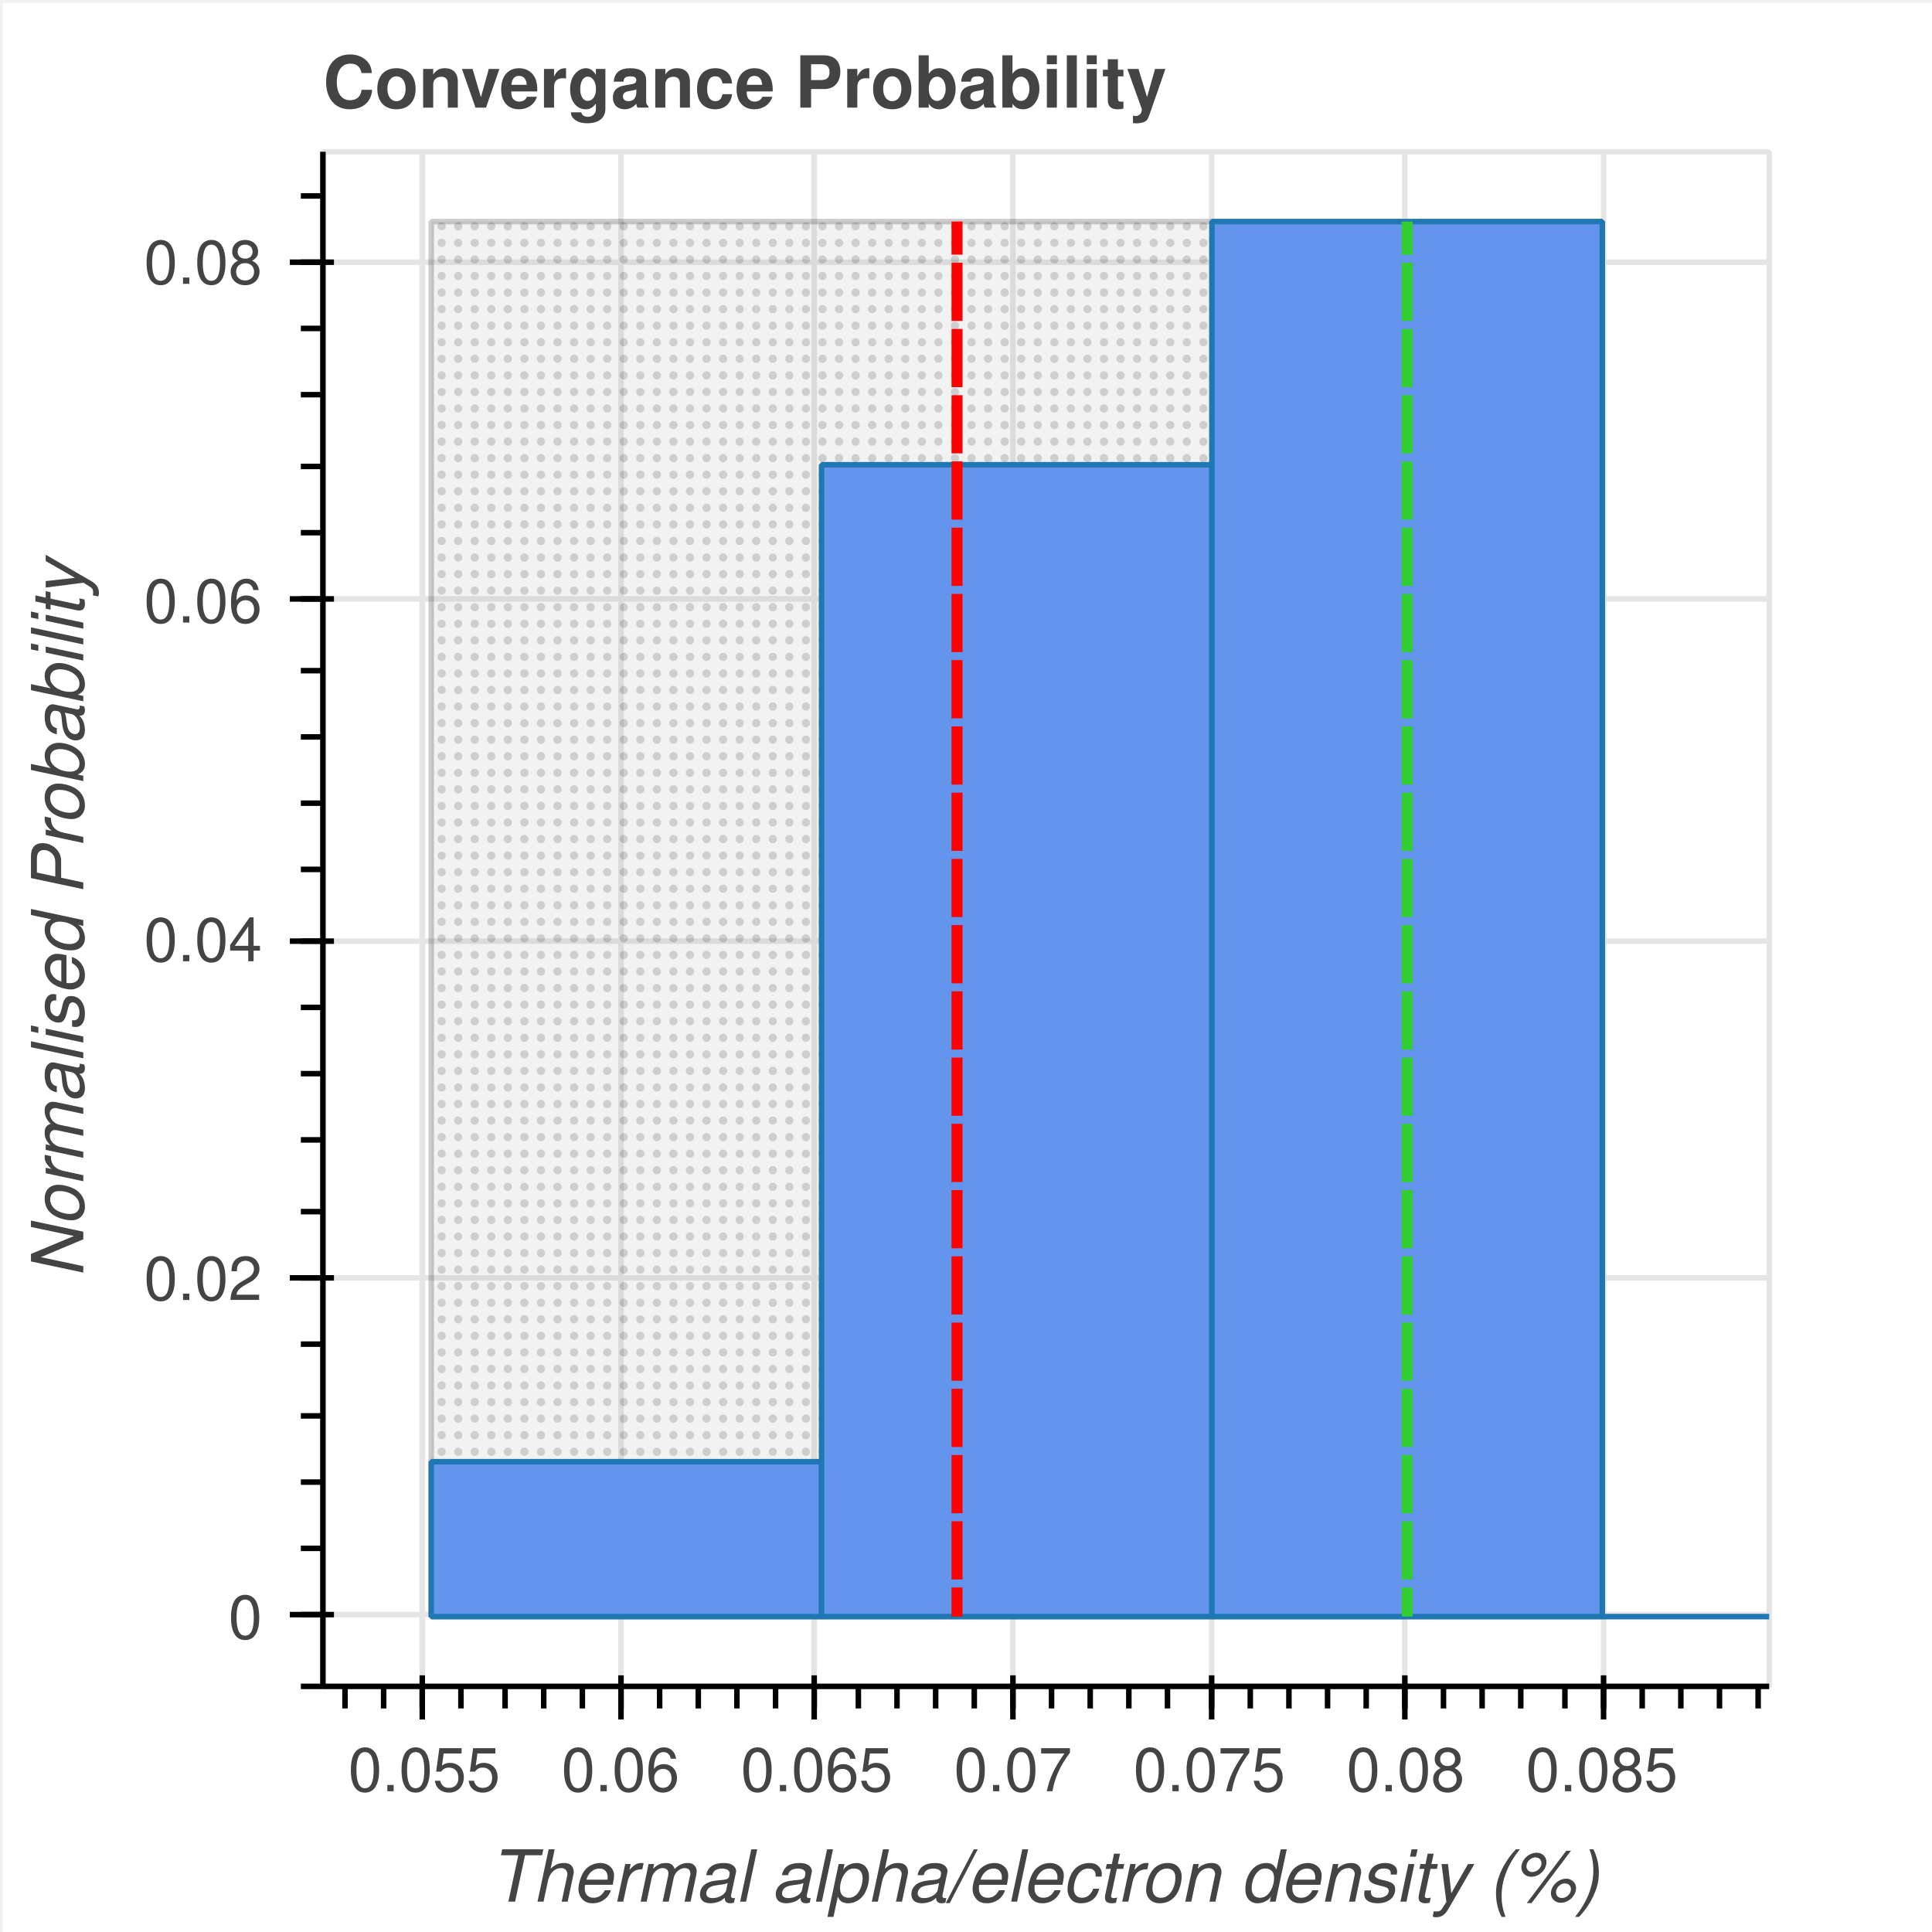
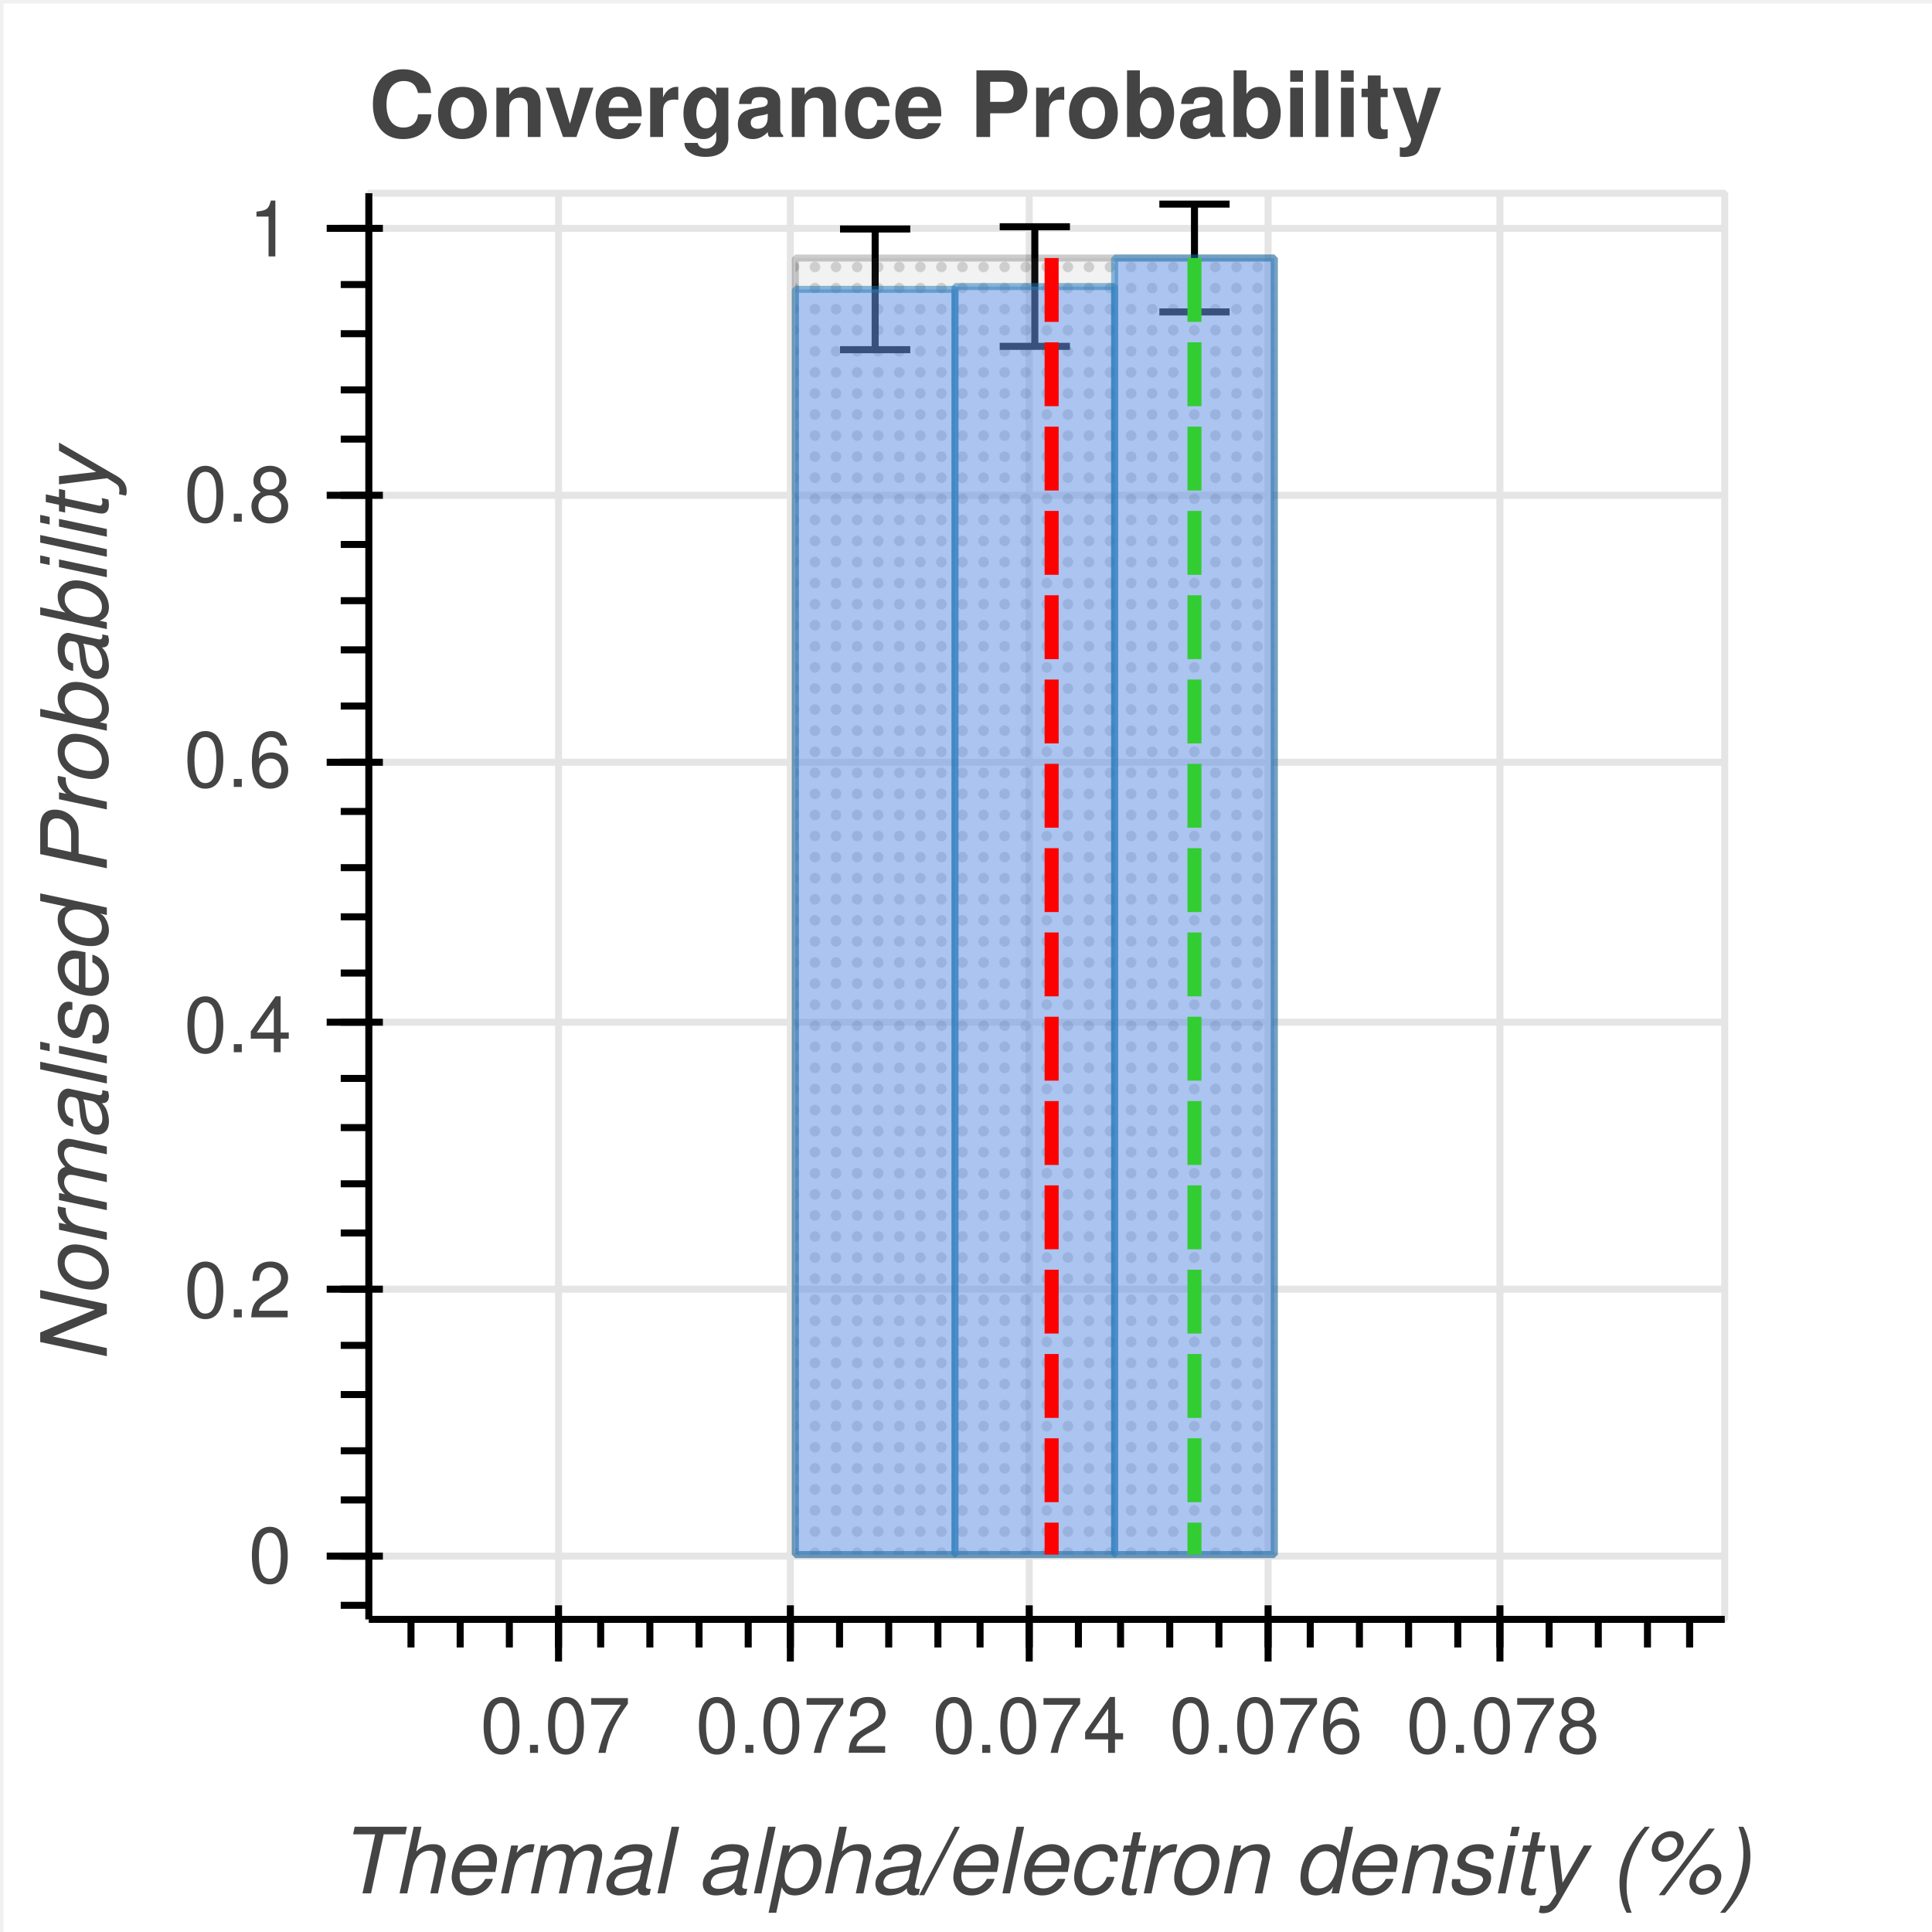
- <svg xmlns="http://www.w3.org/2000/svg" version="1.1" width="350" height="350">
+ <svg xmlns="http://www.w3.org/2000/svg" version="1.1" width="275" height="275">
  <defs>
-     <clipPath id="IpbiuVxvewTB">
-       <path fill="none" stroke="none" d="M 58.5 27.5 L 320.5 27.5 L 320.5 305.5 L 58.5 305.5 L 58.5 27.5 Z" />
+     <clipPath id="RHMsRqqVINVT">
+       <path fill="none" stroke="none" d="M 52.5 27.5 L 245.5 27.5 L 245.5 230.5 L 52.5 230.5 L 52.5 27.5 Z" />
    </clipPath>
-     <clipPath id="nGFiOTTkQCNv">
-       <path fill="none" stroke="none" d="M 58.5 27.5 L 320.5 27.5 L 320.5 305.5 L 58.5 305.5 L 58.5 27.5 Z" />
+     <clipPath id="TxrERkVsbVcS">
+       <path fill="none" stroke="none" d="M 52.5 27.5 L 245.5 27.5 L 245.5 230.5 L 52.5 230.5 L 52.5 27.5 Z" />
    </clipPath>
-     <clipPath id="mhhsNrFnpNAE">
-       <path fill="none" stroke="none" d="M 58.5 27.5 L 320.5 27.5 L 320.5 305.5 L 58.5 305.5 L 58.5 27.5 Z" />
+     <clipPath id="aaNsAMDiKdZi">
+       <path fill="none" stroke="none" d="M 52.5 27.5 L 245.5 27.5 L 245.5 230.5 L 52.5 230.5 L 52.5 27.5 Z" />
    </clipPath>
-     <pattern id="UqGOdyPptNIn" width="3" height="3" patternUnits="userSpaceOnUse">
+     <clipPath id="nBLUzUsBduGh">
+       <path fill="none" stroke="none" d="M 52.5 27.5 L 245.5 27.5 L 245.5 230.5 L 52.5 230.5 L 52.5 27.5 Z" />
+     </clipPath>
+     <pattern id="EFWWJCfbTziQ" width="3" height="3" patternUnits="userSpaceOnUse">
      <path fill="rgb(0,0,0)" stroke="none" paint-order="stroke" d="M 2.75 2 A 0.75 0.75 0 0 0 1.25 2 A 0.75 0.75 0 0 0 2.75 2" fill-opacity="0.149" />
    </pattern>
-     <clipPath id="rutEfxotInQC">
-       <path fill="none" stroke="none" d="M 58.5 27.5 L 320.5 27.5 L 320.5 305.5 L 58.5 305.5 L 58.5 27.5 Z" />
+     <clipPath id="EkJVUsDgnphT">
+       <path fill="none" stroke="none" d="M 52.5 27.5 L 245.5 27.5 L 245.5 230.5 L 52.5 230.5 L 52.5 27.5 Z" />
    </clipPath>
-     <clipPath id="yTLuvZfhLDRV">
-       <path fill="none" stroke="none" d="M 58.5 27.5 L 320.5 27.5 L 320.5 305.5 L 58.5 305.5 L 58.5 27.5 Z" />
+     <clipPath id="lFsetEBKwXlT">
+       <path fill="none" stroke="none" d="M 52.5 27.5 L 245.5 27.5 L 245.5 230.5 L 52.5 230.5 L 52.5 27.5 Z" />
    </clipPath>
-     <clipPath id="yMMfibNXTFNe">
-       <path fill="none" stroke="none" d="M 58.5 27.5 L 320.5 27.5 L 320.5 305.5 L 58.5 305.5 L 58.5 27.5 Z" />
+     <clipPath id="LcdOGIZavGIq">
+       <path fill="none" stroke="none" d="M 52.5 27.5 L 245.5 27.5 L 245.5 230.5 L 52.5 230.5 L 52.5 27.5 Z" />
    </clipPath>
-     <clipPath id="OqhgAUSMiCCQ">
-       <path fill="none" stroke="none" d="M 58.5 27.5 L 320.5 27.5 L 320.5 305.5 L 58.5 305.5 L 58.5 27.5 Z" />
+     <clipPath id="hvbZpEuxHkCT">
+       <path fill="none" stroke="none" d="M 52.5 27.5 L 245.5 27.5 L 245.5 230.5 L 52.5 230.5 L 52.5 27.5 Z" />
    </clipPath>
  </defs>
-   <path fill="rgb(255,255,255)" stroke="none" paint-order="stroke" d="M 0.5 0.5 L 350.5 0.5 L 350.5 350.5 L 0.5 350.5 L 0.5 0.5 Z" fill-opacity="1" />
-   <rect fill="#FFFFFF" stroke="none" x="58" y="27" width="262" height="278" transform="matrix(1, 0, 0, 1, 0.5, 0.5)" />
-   <path fill="rgb(255,255,255)" stroke="none" paint-order="stroke" d="M 58.5 27.5 L 320.5 27.5 L 320.5 305.5 L 58.5 305.5 L 58.5 27.5 Z" fill-opacity="1" />
-   <path fill="none" stroke="rgb(229,229,229)" paint-order="fill" d="M 58.5 27.5 L 320.5 27.5 L 320.5 305.5 L 58.5 305.5 L 58.5 27.5 Z" stroke-opacity="1" stroke-linejoin="bevel" stroke-miterlimit="10" />
-   <path fill="none" stroke="rgb(229,229,229)" paint-order="fill" d="M 76.5 305.5 L 76.5 27.5 M 112.5 305.5 L 112.5 27.5 M 147.5 305.5 L 147.5 27.5 M 183.5 305.5 L 183.5 27.5 M 219.5 305.5 L 219.5 27.5 M 254.5 305.5 L 254.5 27.5 M 290.5 305.5 L 290.5 27.5" stroke-opacity="1" stroke-linejoin="bevel" stroke-miterlimit="10" clip-path="url(#IpbiuVxvewTB)" />
-   <path fill="none" stroke="rgb(229,229,229)" paint-order="fill" d="M 58.5 292.5 L 320.5 292.5 M 58.5 231.5 L 320.5 231.5 M 58.5 170.5 L 320.5 170.5 M 58.5 108.5 L 320.5 108.5 M 58.5 47.5 L 320.5 47.5" stroke-opacity="1" stroke-linejoin="bevel" stroke-miterlimit="10" clip-path="url(#nGFiOTTkQCNv)" />
-   <path fill="rgb(128,128,128)" stroke="none" paint-order="stroke" d="M 78.119 40.136 L 290.273 40.136 L 290.273 292.864 L 78.119 292.864 L 78.119 40.136 Z" fill-opacity="0.102" clip-path="url(#mhhsNrFnpNAE)" />
-   <path fill="url(#UqGOdyPptNIn)" stroke="rgb(0,0,0)" paint-order="fill" d="M 78.119 40.136 L 290.273 40.136 L 290.273 292.864 L 78.119 292.864 L 78.119 40.136 Z" clip-path="url(#mhhsNrFnpNAE)" stroke-opacity="0.2" stroke-linejoin="bevel" stroke-miterlimit="10" />
-   <path fill="rgb(100,149,237)" stroke="rgb(31,119,180)" paint-order="fill" d="M 78.119 264.797 L 148.837 264.797 L 148.837 292.864 L 78.119 292.864 L 78.119 264.797 Z" fill-opacity="1" clip-path="url(#rutEfxotInQC)" stroke-opacity="1" stroke-linejoin="bevel" stroke-miterlimit="10" />
-   <path fill="rgb(100,149,237)" stroke="rgb(31,119,180)" paint-order="fill" d="M 148.837 84.191 L 219.555 84.191 L 219.555 292.864 L 148.837 292.864 L 148.837 84.191 Z" fill-opacity="1" clip-path="url(#rutEfxotInQC)" stroke-opacity="1" stroke-linejoin="bevel" stroke-miterlimit="10" />
-   <path fill="rgb(100,149,237)" stroke="rgb(31,119,180)" paint-order="fill" d="M 219.555 40.136 L 290.273 40.136 L 290.273 292.864 L 219.555 292.864 L 219.555 40.136 Z" fill-opacity="1" clip-path="url(#rutEfxotInQC)" stroke-opacity="1" stroke-linejoin="bevel" stroke-miterlimit="10" />
-   <path fill="rgb(100,149,237)" stroke="rgb(31,119,180)" paint-order="fill" d="M 290.273 292.864 L 320.5 292.864 L 320.5 292.864 L 290.273 292.864 L 290.273 292.864 Z" fill-opacity="1" clip-path="url(#rutEfxotInQC)" stroke-opacity="1" stroke-linejoin="bevel" stroke-miterlimit="10" />
-   <path fill="none" stroke="rgb(0,0,0)" paint-order="fill" d="M 58.5 305.5 L 320.5 305.5" stroke-opacity="1" stroke-linejoin="bevel" stroke-miterlimit="10" />
-   <path fill="none" stroke="rgb(0,0,0)" paint-order="fill" d="M 76.5 311.5 L 76.5 303.5 M 112.5 311.5 L 112.5 303.5 M 147.5 311.5 L 147.5 303.5 M 183.5 311.5 L 183.5 303.5 M 219.5 311.5 L 219.5 303.5 M 254.5 311.5 L 254.5 303.5 M 290.5 311.5 L 290.5 303.5" stroke-opacity="1" stroke-linejoin="bevel" stroke-miterlimit="10" />
-   <path fill="none" stroke="rgb(0,0,0)" paint-order="fill" d="M 69.5 309.5 L 69.5 305.5 M 62.5 309.5 L 62.5 305.5 M 76.5 309.5 L 76.5 305.5 M 83.5 309.5 L 83.5 305.5 M 91.5 309.5 L 91.5 305.5 M 98.5 309.5 L 98.5 305.5 M 105.5 309.5 L 105.5 305.5 M 112.5 309.5 L 112.5 305.5 M 119.5 309.5 L 119.5 305.5 M 126.5 309.5 L 126.5 305.5 M 133.5 309.5 L 133.5 305.5 M 140.5 309.5 L 140.5 305.5 M 147.5 309.5 L 147.5 305.5 M 155.5 309.5 L 155.5 305.5 M 162.5 309.5 L 162.5 305.5 M 169.5 309.5 L 169.5 305.5 M 176.5 309.5 L 176.5 305.5 M 183.5 309.5 L 183.5 305.5 M 190.5 309.5 L 190.5 305.5 M 197.5 309.5 L 197.5 305.5 M 204.5 309.5 L 204.5 305.5 M 211.5 309.5 L 211.5 305.5 M 219.5 309.5 L 219.5 305.5 M 226.5 309.5 L 226.5 305.5 M 233.5 309.5 L 233.5 305.5 M 240.5 309.5 L 240.5 305.5 M 247.5 309.5 L 247.5 305.5 M 254.5 309.5 L 254.5 305.5 M 261.5 309.5 L 261.5 305.5 M 268.5 309.5 L 268.5 305.5 M 275.5 309.5 L 275.5 305.5 M 283.5 309.5 L 283.5 305.5 M 290.5 309.5 L 290.5 305.5 M 297.5 309.5 L 297.5 305.5 M 304.5 309.5 L 304.5 305.5 M 311.5 309.5 L 311.5 305.5 M 318.5 309.5 L 318.5 305.5" stroke-opacity="1" stroke-linejoin="bevel" stroke-miterlimit="10" />
-   <text fill="rgb(68,68,68)" stroke="none" font-family="helvetica" font-size="11px" font-style="normal" font-weight="normal" text-decoration="normal" x="62.597" y="324" text-anchor="start" dominant-baseline="alphabetic" transform="matrix(1, 0, 0, 1, 0.5, 0.5)" fill-opacity="1">0.055</text>
-   <text fill="none" stroke="rgb(0,0,0)" font-family="helvetica" font-size="11px" font-style="normal" font-weight="normal" text-decoration="normal" x="62.597" y="324" text-anchor="start" dominant-baseline="alphabetic" transform="matrix(1, 0, 0, 1, 0.5, 0.5)" stroke-opacity="0" stroke-linejoin="bevel" stroke-miterlimit="10">0.055</text>
-   <text fill="rgb(68,68,68)" stroke="none" font-family="helvetica" font-size="11px" font-style="normal" font-weight="normal" text-decoration="normal" x="101.212" y="324" text-anchor="start" dominant-baseline="alphabetic" transform="matrix(1, 0, 0, 1, 0.5, 0.5)" fill-opacity="1">0.06</text>
-   <text fill="none" stroke="rgb(0,0,0)" font-family="helvetica" font-size="11px" font-style="normal" font-weight="normal" text-decoration="normal" x="101.212" y="324" text-anchor="start" dominant-baseline="alphabetic" transform="matrix(1, 0, 0, 1, 0.5, 0.5)" stroke-opacity="0" stroke-linejoin="bevel" stroke-miterlimit="10">0.06</text>
-   <text fill="rgb(68,68,68)" stroke="none" font-family="helvetica" font-size="11px" font-style="normal" font-weight="normal" text-decoration="normal" x="133.709" y="324" text-anchor="start" dominant-baseline="alphabetic" transform="matrix(1, 0, 0, 1, 0.5, 0.5)" fill-opacity="1">0.065</text>
-   <text fill="none" stroke="rgb(0,0,0)" font-family="helvetica" font-size="11px" font-style="normal" font-weight="normal" text-decoration="normal" x="133.709" y="324" text-anchor="start" dominant-baseline="alphabetic" transform="matrix(1, 0, 0, 1, 0.5, 0.5)" stroke-opacity="0" stroke-linejoin="bevel" stroke-miterlimit="10">0.065</text>
-   <text fill="rgb(68,68,68)" stroke="none" font-family="helvetica" font-size="11px" font-style="normal" font-weight="normal" text-decoration="normal" x="172.324" y="324" text-anchor="start" dominant-baseline="alphabetic" transform="matrix(1, 0, 0, 1, 0.5, 0.5)" fill-opacity="1">0.07</text>
-   <text fill="none" stroke="rgb(0,0,0)" font-family="helvetica" font-size="11px" font-style="normal" font-weight="normal" text-decoration="normal" x="172.324" y="324" text-anchor="start" dominant-baseline="alphabetic" transform="matrix(1, 0, 0, 1, 0.5, 0.5)" stroke-opacity="0" stroke-linejoin="bevel" stroke-miterlimit="10">0.07</text>
-   <text fill="rgb(68,68,68)" stroke="none" font-family="helvetica" font-size="11px" font-style="normal" font-weight="normal" text-decoration="normal" x="204.822" y="324" text-anchor="start" dominant-baseline="alphabetic" transform="matrix(1, 0, 0, 1, 0.5, 0.5)" fill-opacity="1">0.075</text>
-   <text fill="none" stroke="rgb(0,0,0)" font-family="helvetica" font-size="11px" font-style="normal" font-weight="normal" text-decoration="normal" x="204.822" y="324" text-anchor="start" dominant-baseline="alphabetic" transform="matrix(1, 0, 0, 1, 0.5, 0.5)" stroke-opacity="0" stroke-linejoin="bevel" stroke-miterlimit="10">0.075</text>
-   <text fill="rgb(68,68,68)" stroke="none" font-family="helvetica" font-size="11px" font-style="normal" font-weight="normal" text-decoration="normal" x="243.437" y="324" text-anchor="start" dominant-baseline="alphabetic" transform="matrix(1, 0, 0, 1, 0.5, 0.5)" fill-opacity="1">0.08</text>
-   <text fill="none" stroke="rgb(0,0,0)" font-family="helvetica" font-size="11px" font-style="normal" font-weight="normal" text-decoration="normal" x="243.437" y="324" text-anchor="start" dominant-baseline="alphabetic" transform="matrix(1, 0, 0, 1, 0.5, 0.5)" stroke-opacity="0" stroke-linejoin="bevel" stroke-miterlimit="10">0.08</text>
-   <text fill="rgb(68,68,68)" stroke="none" font-family="helvetica" font-size="11px" font-style="normal" font-weight="normal" text-decoration="normal" x="275.934" y="324" text-anchor="start" dominant-baseline="alphabetic" transform="matrix(1, 0, 0, 1, 0.5, 0.5)" fill-opacity="1">0.085</text>
-   <text fill="none" stroke="rgb(0,0,0)" font-family="helvetica" font-size="11px" font-style="normal" font-weight="normal" text-decoration="normal" x="275.934" y="324" text-anchor="start" dominant-baseline="alphabetic" transform="matrix(1, 0, 0, 1, 0.5, 0.5)" stroke-opacity="0" stroke-linejoin="bevel" stroke-miterlimit="10">0.085</text>
-   <text fill="rgb(68,68,68)" stroke="none" font-family="helvetica" font-size="13px" font-style="italic" font-weight="normal" text-decoration="normal" x="88.206" y="344" text-anchor="start" dominant-baseline="alphabetic" transform="matrix(1, 0, 0, 1, 0.5, 0.5)" fill-opacity="1">Thermal alpha/electron density (%)</text>
-   <text fill="none" stroke="rgb(0,0,0)" font-family="helvetica" font-size="13px" font-style="italic" font-weight="normal" text-decoration="normal" x="88.206" y="344" text-anchor="start" dominant-baseline="alphabetic" transform="matrix(1, 0, 0, 1, 0.5, 0.5)" stroke-opacity="0" stroke-linejoin="bevel" stroke-miterlimit="10">Thermal alpha/electron density (%)</text>
-   <path fill="none" stroke="rgb(0,0,0)" paint-order="fill" d="M 58.5 305.5 L 58.5 27.5" stroke-opacity="1" stroke-linejoin="bevel" stroke-miterlimit="10" />
-   <path fill="none" stroke="rgb(0,0,0)" paint-order="fill" d="M 52.5 292.5 L 60.5 292.5 M 52.5 231.5 L 60.5 231.5 M 52.5 170.5 L 60.5 170.5 M 52.5 108.5 L 60.5 108.5 M 52.5 47.5 L 60.5 47.5" stroke-opacity="1" stroke-linejoin="bevel" stroke-miterlimit="10" />
-   <path fill="none" stroke="rgb(0,0,0)" paint-order="fill" d="M 54.5 305.5 L 58.5 305.5 M 54.5 292.5 L 58.5 292.5 M 54.5 280.5 L 58.5 280.5 M 54.5 268.5 L 58.5 268.5 M 54.5 256.5 L 58.5 256.5 M 54.5 243.5 L 58.5 243.5 M 54.5 231.5 L 58.5 231.5 M 54.5 219.5 L 58.5 219.5 M 54.5 206.5 L 58.5 206.5 M 54.5 194.5 L 58.5 194.5 M 54.5 182.5 L 58.5 182.5 M 54.5 170.5 L 58.5 170.5 M 54.5 157.5 L 58.5 157.5 M 54.5 145.5 L 58.5 145.5 M 54.5 133.5 L 58.5 133.5 M 54.5 121.5 L 58.5 121.5 M 54.5 108.5 L 58.5 108.5 M 54.5 96.5 L 58.5 96.5 M 54.5 84.5 L 58.5 84.5 M 54.5 71.5 L 58.5 71.5 M 54.5 59.5 L 58.5 59.5 M 54.5 47.5 L 58.5 47.5 M 54.5 35.5 L 58.5 35.5" stroke-opacity="1" stroke-linejoin="bevel" stroke-miterlimit="10" />
-   <text fill="rgb(68,68,68)" stroke="none" font-family="helvetica" font-size="11px" font-style="normal" font-weight="normal" text-decoration="normal" x="40.882" y="296.364" text-anchor="start" dominant-baseline="alphabetic" transform="matrix(1, 0, 0, 1, 0.5, 0.5)" fill-opacity="1">0</text>
-   <text fill="none" stroke="rgb(0,0,0)" font-family="helvetica" font-size="11px" font-style="normal" font-weight="normal" text-decoration="normal" x="40.882" y="296.364" text-anchor="start" dominant-baseline="alphabetic" transform="matrix(1, 0, 0, 1, 0.5, 0.5)" stroke-opacity="0" stroke-linejoin="bevel" stroke-miterlimit="10">0</text>
-   <text fill="rgb(68,68,68)" stroke="none" font-family="helvetica" font-size="11px" font-style="normal" font-weight="normal" text-decoration="normal" x="25.591" y="235.002" text-anchor="start" dominant-baseline="alphabetic" transform="matrix(1, 0, 0, 1, 0.5, 0.5)" fill-opacity="1">0.02</text>
-   <text fill="none" stroke="rgb(0,0,0)" font-family="helvetica" font-size="11px" font-style="normal" font-weight="normal" text-decoration="normal" x="25.591" y="235.002" text-anchor="start" dominant-baseline="alphabetic" transform="matrix(1, 0, 0, 1, 0.5, 0.5)" stroke-opacity="0" stroke-linejoin="bevel" stroke-miterlimit="10">0.02</text>
-   <text fill="rgb(68,68,68)" stroke="none" font-family="helvetica" font-size="11px" font-style="normal" font-weight="normal" text-decoration="normal" x="25.591" y="173.641" text-anchor="start" dominant-baseline="alphabetic" transform="matrix(1, 0, 0, 1, 0.5, 0.5)" fill-opacity="1">0.04</text>
-   <text fill="none" stroke="rgb(0,0,0)" font-family="helvetica" font-size="11px" font-style="normal" font-weight="normal" text-decoration="normal" x="25.591" y="173.641" text-anchor="start" dominant-baseline="alphabetic" transform="matrix(1, 0, 0, 1, 0.5, 0.5)" stroke-opacity="0" stroke-linejoin="bevel" stroke-miterlimit="10">0.04</text>
-   <text fill="rgb(68,68,68)" stroke="none" font-family="helvetica" font-size="11px" font-style="normal" font-weight="normal" text-decoration="normal" x="25.591" y="112.279" text-anchor="start" dominant-baseline="alphabetic" transform="matrix(1, 0, 0, 1, 0.5, 0.5)" fill-opacity="1">0.06</text>
-   <text fill="none" stroke="rgb(0,0,0)" font-family="helvetica" font-size="11px" font-style="normal" font-weight="normal" text-decoration="normal" x="25.591" y="112.279" text-anchor="start" dominant-baseline="alphabetic" transform="matrix(1, 0, 0, 1, 0.5, 0.5)" stroke-opacity="0" stroke-linejoin="bevel" stroke-miterlimit="10">0.06</text>
-   <text fill="rgb(68,68,68)" stroke="none" font-family="helvetica" font-size="11px" font-style="normal" font-weight="normal" text-decoration="normal" x="25.591" y="50.917" text-anchor="start" dominant-baseline="alphabetic" transform="matrix(1, 0, 0, 1, 0.5, 0.5)" fill-opacity="1">0.08</text>
-   <text fill="none" stroke="rgb(0,0,0)" font-family="helvetica" font-size="11px" font-style="normal" font-weight="normal" text-decoration="normal" x="25.591" y="50.917" text-anchor="start" dominant-baseline="alphabetic" transform="matrix(1, 0, 0, 1, 0.5, 0.5)" stroke-opacity="0" stroke-linejoin="bevel" stroke-miterlimit="10">0.08</text>
-   <text fill="rgb(68,68,68)" stroke="none" font-family="helvetica" font-size="13px" font-style="italic" font-weight="normal" text-decoration="normal" x="-47.435" y="163" text-anchor="start" dominant-baseline="alphabetic" transform="matrix(6.123233995736766e-17, -1, 1, 6.123233995736766e-17, -147.9092, 184.0908)" fill-opacity="1">Normalised Probability</text>
-   <text fill="none" stroke="rgb(0,0,0)" font-family="helvetica" font-size="13px" font-style="italic" font-weight="normal" text-decoration="normal" x="-47.435" y="163" text-anchor="start" dominant-baseline="alphabetic" transform="matrix(6.123233995736766e-17, -1, 1, 6.123233995736766e-17, -147.9092, 184.0908)" stroke-opacity="0" stroke-linejoin="bevel" stroke-miterlimit="10">Normalised Probability</text>
-   <path fill="rgb(255,249,186)" stroke="rgb(255,0,0)" paint-order="fill" d="M 173.376 40.136 L 173.376 40.136 L 173.376 292.864 L 173.376 292.864 L 173.376 40.136 Z" fill-opacity="0.4" clip-path="url(#yTLuvZfhLDRV)" stroke-opacity="1" stroke-linejoin="bevel" stroke-miterlimit="10" stroke-width="2" stroke-dasharray="6" />
-   <path fill="rgb(255,249,186)" stroke="rgb(50,205,50)" paint-order="fill" d="M 254.914 40.136 L 254.914 40.136 L 254.914 292.864 L 254.914 292.864 L 254.914 40.136 Z" fill-opacity="0.4" clip-path="url(#yMMfibNXTFNe)" stroke-opacity="1" stroke-linejoin="bevel" stroke-miterlimit="10" stroke-width="2" stroke-dasharray="6" />
-   <text fill="rgb(68,68,68)" stroke="none" font-family="helvetica" font-size="13px" font-style="normal" font-weight="bold" text-decoration="normal" x="58" y="19" text-anchor="start" dominant-baseline="alphabetic" transform="matrix(1, 0, 0, 1, 0.5, 0.5)" fill-opacity="1">Convergance Probability</text>
-   <text fill="none" stroke="rgb(0,0,0)" font-family="helvetica" font-size="13px" font-style="normal" font-weight="bold" text-decoration="normal" x="58" y="19" text-anchor="start" dominant-baseline="alphabetic" transform="matrix(1, 0, 0, 1, 0.5, 0.5)" stroke-opacity="0" stroke-miterlimit="10" stroke-dasharray="">Convergance Probability</text>
+   <path fill="rgb(255,255,255)" stroke="none" paint-order="stroke" d="M 0.5 0.5 L 275.5 0.5 L 275.5 275.5 L 0.5 275.5 L 0.5 0.5 Z" fill-opacity="1" />
+   <rect fill="#FFFFFF" stroke="none" x="52" y="27" width="193" height="203" transform="matrix(1, 0, 0, 1, 0.5, 0.5)" />
+   <path fill="rgb(255,255,255)" stroke="none" paint-order="stroke" d="M 52.5 27.5 L 245.5 27.5 L 245.5 230.5 L 52.5 230.5 L 52.5 27.5 Z" fill-opacity="1" />
+   <path fill="none" stroke="rgb(229,229,229)" paint-order="fill" d="M 52.5 27.5 L 245.5 27.5 L 245.5 230.5 L 52.5 230.5 L 52.5 27.5 Z" stroke-opacity="1" stroke-linejoin="bevel" stroke-miterlimit="10" />
+   <path fill="none" stroke="rgb(229,229,229)" paint-order="fill" d="M 79.5 230.5 L 79.5 27.5 M 112.5 230.5 L 112.5 27.5 M 146.5 230.5 L 146.5 27.5 M 180.5 230.5 L 180.5 27.5 M 213.5 230.5 L 213.5 27.5" stroke-opacity="1" stroke-linejoin="bevel" stroke-miterlimit="10" clip-path="url(#RHMsRqqVINVT)" />
+   <path fill="none" stroke="rgb(229,229,229)" paint-order="fill" d="M 52.5 221.5 L 245.5 221.5 M 52.5 183.5 L 245.5 183.5 M 52.5 145.5 L 245.5 145.5 M 52.5 108.5 L 245.5 108.5 M 52.5 70.5 L 245.5 70.5 M 52.5 32.5 L 245.5 32.5" stroke-opacity="1" stroke-linejoin="bevel" stroke-miterlimit="10" clip-path="url(#TxrERkVsbVcS)" />
+   <path fill="none" stroke="rgb(0,0,0)" paint-order="fill" d="M 124.57 32.592 L 124.57 49.775" stroke-opacity="1" stroke-linejoin="bevel" stroke-miterlimit="10" clip-path="url(#aaNsAMDiKdZi)" />
+   <path fill="none" stroke="rgb(0,0,0)" paint-order="fill" d="M 147.296 32.275 L 147.296 49.298" stroke-opacity="1" stroke-linejoin="bevel" stroke-miterlimit="10" clip-path="url(#aaNsAMDiKdZi)" />
+   <path fill="none" stroke="rgb(0,0,0)" paint-order="fill" d="M 170.021 29.054 L 170.021 44.401" stroke-opacity="1" stroke-linejoin="bevel" stroke-miterlimit="10" clip-path="url(#aaNsAMDiKdZi)" />
+   <path fill="none" stroke="rgb(0,0,0)" paint-order="fill" d="M 119.57 32.592 L 129.57 32.592" stroke-opacity="1" stroke-linejoin="bevel" stroke-miterlimit="10" clip-path="url(#aaNsAMDiKdZi)" />
+   <path fill="none" stroke="rgb(0,0,0)" paint-order="fill" d="M 142.296 32.275 L 152.296 32.275" stroke-opacity="1" stroke-linejoin="bevel" stroke-miterlimit="10" clip-path="url(#aaNsAMDiKdZi)" />
+   <path fill="none" stroke="rgb(0,0,0)" paint-order="fill" d="M 165.021 29.054 L 175.021 29.054" stroke-opacity="1" stroke-linejoin="bevel" stroke-miterlimit="10" clip-path="url(#aaNsAMDiKdZi)" />
+   <path fill="none" stroke="rgb(0,0,0)" paint-order="fill" d="M 129.57 49.775 L 119.57 49.775" stroke-opacity="1" stroke-linejoin="bevel" stroke-miterlimit="10" clip-path="url(#aaNsAMDiKdZi)" />
+   <path fill="none" stroke="rgb(0,0,0)" paint-order="fill" d="M 152.296 49.298 L 142.296 49.298" stroke-opacity="1" stroke-linejoin="bevel" stroke-miterlimit="10" clip-path="url(#aaNsAMDiKdZi)" />
+   <path fill="none" stroke="rgb(0,0,0)" paint-order="fill" d="M 175.021 44.401 L 165.021 44.401" stroke-opacity="1" stroke-linejoin="bevel" stroke-miterlimit="10" clip-path="url(#aaNsAMDiKdZi)" />
+   <path fill="rgb(128,128,128)" stroke="none" paint-order="stroke" d="M 113.207 36.727 L 181.384 36.727 L 181.384 221.273 L 113.207 221.273 L 113.207 36.727 Z" fill-opacity="0.102" clip-path="url(#nBLUzUsBduGh)" />
+   <path fill="url(#EFWWJCfbTziQ)" stroke="rgb(0,0,0)" paint-order="fill" d="M 113.207 36.727 L 181.384 36.727 L 181.384 221.273 L 113.207 221.273 L 113.207 36.727 Z" clip-path="url(#nBLUzUsBduGh)" stroke-opacity="0.2" stroke-linejoin="bevel" stroke-miterlimit="10" />
+   <path fill="rgb(100,149,237)" stroke="rgb(31,119,180)" paint-order="fill" d="M 113.207 41.183 L 135.933 41.183 L 135.933 221.273 L 113.207 221.273 L 113.207 41.183 Z" fill-opacity="0.502" clip-path="url(#EkJVUsDgnphT)" stroke-opacity="0.502" stroke-linejoin="bevel" stroke-miterlimit="10" />
+   <path fill="rgb(100,149,237)" stroke="rgb(31,119,180)" paint-order="fill" d="M 135.933 40.787 L 158.658 40.787 L 158.658 221.273 L 135.933 221.273 L 135.933 40.787 Z" fill-opacity="0.502" clip-path="url(#EkJVUsDgnphT)" stroke-opacity="0.502" stroke-linejoin="bevel" stroke-miterlimit="10" />
+   <path fill="rgb(100,149,237)" stroke="rgb(31,119,180)" paint-order="fill" d="M 158.658 36.727 L 181.384 36.727 L 181.384 221.273 L 158.658 221.273 L 158.658 36.727 Z" fill-opacity="0.502" clip-path="url(#EkJVUsDgnphT)" stroke-opacity="0.502" stroke-linejoin="bevel" stroke-miterlimit="10" />
+   <path fill="none" stroke="rgb(0,0,0)" paint-order="fill" d="M 52.5 230.5 L 245.5 230.5" stroke-opacity="1" stroke-linejoin="bevel" stroke-miterlimit="10" />
+   <path fill="none" stroke="rgb(0,0,0)" paint-order="fill" d="M 79.5 236.5 L 79.5 228.5 M 112.5 236.5 L 112.5 228.5 M 146.5 236.5 L 146.5 228.5 M 180.5 236.5 L 180.5 228.5 M 213.5 236.5 L 213.5 228.5" stroke-opacity="1" stroke-linejoin="bevel" stroke-miterlimit="10" />
+   <path fill="none" stroke="rgb(0,0,0)" paint-order="fill" d="M 72.5 234.5 L 72.5 230.5 M 65.5 234.5 L 65.5 230.5 M 58.5 234.5 L 58.5 230.5 M 79.5 234.5 L 79.5 230.5 M 85.5 234.5 L 85.5 230.5 M 92.5 234.5 L 92.5 230.5 M 99.5 234.5 L 99.5 230.5 M 106.5 234.5 L 106.5 230.5 M 112.5 234.5 L 112.5 230.5 M 119.5 234.5 L 119.5 230.5 M 126.5 234.5 L 126.5 230.5 M 133.5 234.5 L 133.5 230.5 M 139.5 234.5 L 139.5 230.5 M 146.5 234.5 L 146.5 230.5 M 153.5 234.5 L 153.5 230.5 M 159.5 234.5 L 159.5 230.5 M 166.5 234.5 L 166.5 230.5 M 173.5 234.5 L 173.5 230.5 M 180.5 234.5 L 180.5 230.5 M 186.5 234.5 L 186.5 230.5 M 193.5 234.5 L 193.5 230.5 M 200.5 234.5 L 200.5 230.5 M 207.5 234.5 L 207.5 230.5 M 213.5 234.5 L 213.5 230.5 M 220.5 234.5 L 220.5 230.5 M 227.5 234.5 L 227.5 230.5 M 234.5 234.5 L 234.5 230.5 M 240.5 234.5 L 240.5 230.5" stroke-opacity="1" stroke-linejoin="bevel" stroke-miterlimit="10" />
+   <text fill="rgb(68,68,68)" stroke="none" font-family="helvetica" font-size="11px" font-style="normal" font-weight="normal" text-decoration="normal" x="67.869" y="249" text-anchor="start" dominant-baseline="alphabetic" transform="matrix(1, 0, 0, 1, 0.5, 0.5)" fill-opacity="1">0.07</text>
+   <text fill="none" stroke="rgb(0,0,0)" font-family="helvetica" font-size="11px" font-style="normal" font-weight="normal" text-decoration="normal" x="67.869" y="249" text-anchor="start" dominant-baseline="alphabetic" transform="matrix(1, 0, 0, 1, 0.5, 0.5)" stroke-opacity="0" stroke-linejoin="bevel" stroke-miterlimit="10">0.07</text>
+   <text fill="rgb(68,68,68)" stroke="none" font-family="helvetica" font-size="11px" font-style="normal" font-weight="normal" text-decoration="normal" x="98.525" y="249" text-anchor="start" dominant-baseline="alphabetic" transform="matrix(1, 0, 0, 1, 0.5, 0.5)" fill-opacity="1">0.072</text>
+   <text fill="none" stroke="rgb(0,0,0)" font-family="helvetica" font-size="11px" font-style="normal" font-weight="normal" text-decoration="normal" x="98.525" y="249" text-anchor="start" dominant-baseline="alphabetic" transform="matrix(1, 0, 0, 1, 0.5, 0.5)" stroke-opacity="0" stroke-linejoin="bevel" stroke-miterlimit="10">0.072</text>
+   <text fill="rgb(68,68,68)" stroke="none" font-family="helvetica" font-size="11px" font-style="normal" font-weight="normal" text-decoration="normal" x="132.24" y="249" text-anchor="start" dominant-baseline="alphabetic" transform="matrix(1, 0, 0, 1, 0.5, 0.5)" fill-opacity="1">0.074</text>
+   <text fill="none" stroke="rgb(0,0,0)" font-family="helvetica" font-size="11px" font-style="normal" font-weight="normal" text-decoration="normal" x="132.24" y="249" text-anchor="start" dominant-baseline="alphabetic" transform="matrix(1, 0, 0, 1, 0.5, 0.5)" stroke-opacity="0" stroke-linejoin="bevel" stroke-miterlimit="10">0.074</text>
+   <text fill="rgb(68,68,68)" stroke="none" font-family="helvetica" font-size="11px" font-style="normal" font-weight="normal" text-decoration="normal" x="165.955" y="249" text-anchor="start" dominant-baseline="alphabetic" transform="matrix(1, 0, 0, 1, 0.5, 0.5)" fill-opacity="1">0.076</text>
+   <text fill="none" stroke="rgb(0,0,0)" font-family="helvetica" font-size="11px" font-style="normal" font-weight="normal" text-decoration="normal" x="165.955" y="249" text-anchor="start" dominant-baseline="alphabetic" transform="matrix(1, 0, 0, 1, 0.5, 0.5)" stroke-opacity="0" stroke-linejoin="bevel" stroke-miterlimit="10">0.076</text>
+   <text fill="rgb(68,68,68)" stroke="none" font-family="helvetica" font-size="11px" font-style="normal" font-weight="normal" text-decoration="normal" x="199.669" y="249" text-anchor="start" dominant-baseline="alphabetic" transform="matrix(1, 0, 0, 1, 0.5, 0.5)" fill-opacity="1">0.078</text>
+   <text fill="none" stroke="rgb(0,0,0)" font-family="helvetica" font-size="11px" font-style="normal" font-weight="normal" text-decoration="normal" x="199.669" y="249" text-anchor="start" dominant-baseline="alphabetic" transform="matrix(1, 0, 0, 1, 0.5, 0.5)" stroke-opacity="0" stroke-linejoin="bevel" stroke-miterlimit="10">0.078</text>
+   <text fill="rgb(68,68,68)" stroke="none" font-family="helvetica" font-size="13px" font-style="italic" font-weight="normal" text-decoration="normal" x="47.706" y="269" text-anchor="start" dominant-baseline="alphabetic" transform="matrix(1, 0, 0, 1, 0.5, 0.5)" fill-opacity="1">Thermal alpha/electron density (%)</text>
+   <text fill="none" stroke="rgb(0,0,0)" font-family="helvetica" font-size="13px" font-style="italic" font-weight="normal" text-decoration="normal" x="47.706" y="269" text-anchor="start" dominant-baseline="alphabetic" transform="matrix(1, 0, 0, 1, 0.5, 0.5)" stroke-opacity="0" stroke-linejoin="bevel" stroke-miterlimit="10">Thermal alpha/electron density (%)</text>
+   <path fill="none" stroke="rgb(0,0,0)" paint-order="fill" d="M 52.5 230.5 L 52.5 27.5" stroke-opacity="1" stroke-linejoin="bevel" stroke-miterlimit="10" />
+   <path fill="none" stroke="rgb(0,0,0)" paint-order="fill" d="M 46.5 221.5 L 54.5 221.5 M 46.5 183.5 L 54.5 183.5 M 46.5 145.5 L 54.5 145.5 M 46.5 108.5 L 54.5 108.5 M 46.5 70.5 L 54.5 70.5 M 46.5 32.5 L 54.5 32.5" stroke-opacity="1" stroke-linejoin="bevel" stroke-miterlimit="10" />
+   <path fill="none" stroke="rgb(0,0,0)" paint-order="fill" d="M 48.5 228.5 L 52.5 228.5 M 48.5 221.5 L 52.5 221.5 M 48.5 213.5 L 52.5 213.5 M 48.5 206.5 L 52.5 206.5 M 48.5 198.5 L 52.5 198.5 M 48.5 191.5 L 52.5 191.5 M 48.5 183.5 L 52.5 183.5 M 48.5 175.5 L 52.5 175.5 M 48.5 168.5 L 52.5 168.5 M 48.5 160.5 L 52.5 160.5 M 48.5 153.5 L 52.5 153.5 M 48.5 145.5 L 52.5 145.5 M 48.5 138.5 L 52.5 138.5 M 48.5 130.5 L 52.5 130.5 M 48.5 123.5 L 52.5 123.5 M 48.5 115.5 L 52.5 115.5 M 48.5 108.5 L 52.5 108.5 M 48.5 100.5 L 52.5 100.5 M 48.5 92.5 L 52.5 92.5 M 48.5 85.5 L 52.5 85.5 M 48.5 77.5 L 52.5 77.5 M 48.5 70.5 L 52.5 70.5 M 48.5 62.5 L 52.5 62.5 M 48.5 55.5 L 52.5 55.5 M 48.5 47.5 L 52.5 47.5 M 48.5 40.5 L 52.5 40.5 M 48.5 32.5 L 52.5 32.5" stroke-opacity="1" stroke-linejoin="bevel" stroke-miterlimit="10" />
+   <text fill="rgb(68,68,68)" stroke="none" font-family="helvetica" font-size="11px" font-style="normal" font-weight="normal" text-decoration="normal" x="34.882" y="224.773" text-anchor="start" dominant-baseline="alphabetic" transform="matrix(1, 0, 0, 1, 0.5, 0.5)" fill-opacity="1">0</text>
+   <text fill="none" stroke="rgb(0,0,0)" font-family="helvetica" font-size="11px" font-style="normal" font-weight="normal" text-decoration="normal" x="34.882" y="224.773" text-anchor="start" dominant-baseline="alphabetic" transform="matrix(1, 0, 0, 1, 0.5, 0.5)" stroke-opacity="0" stroke-linejoin="bevel" stroke-miterlimit="10">0</text>
+   <text fill="rgb(68,68,68)" stroke="none" font-family="helvetica" font-size="11px" font-style="normal" font-weight="normal" text-decoration="normal" x="25.708" y="187.018" text-anchor="start" dominant-baseline="alphabetic" transform="matrix(1, 0, 0, 1, 0.5, 0.5)" fill-opacity="1">0.2</text>
+   <text fill="none" stroke="rgb(0,0,0)" font-family="helvetica" font-size="11px" font-style="normal" font-weight="normal" text-decoration="normal" x="25.708" y="187.018" text-anchor="start" dominant-baseline="alphabetic" transform="matrix(1, 0, 0, 1, 0.5, 0.5)" stroke-opacity="0" stroke-linejoin="bevel" stroke-miterlimit="10">0.2</text>
+   <text fill="rgb(68,68,68)" stroke="none" font-family="helvetica" font-size="11px" font-style="normal" font-weight="normal" text-decoration="normal" x="25.708" y="149.263" text-anchor="start" dominant-baseline="alphabetic" transform="matrix(1, 0, 0, 1, 0.5, 0.5)" fill-opacity="1">0.4</text>
+   <text fill="none" stroke="rgb(0,0,0)" font-family="helvetica" font-size="11px" font-style="normal" font-weight="normal" text-decoration="normal" x="25.708" y="149.263" text-anchor="start" dominant-baseline="alphabetic" transform="matrix(1, 0, 0, 1, 0.5, 0.5)" stroke-opacity="0" stroke-linejoin="bevel" stroke-miterlimit="10">0.4</text>
+   <text fill="rgb(68,68,68)" stroke="none" font-family="helvetica" font-size="11px" font-style="normal" font-weight="normal" text-decoration="normal" x="25.708" y="111.509" text-anchor="start" dominant-baseline="alphabetic" transform="matrix(1, 0, 0, 1, 0.5, 0.5)" fill-opacity="1">0.6</text>
+   <text fill="none" stroke="rgb(0,0,0)" font-family="helvetica" font-size="11px" font-style="normal" font-weight="normal" text-decoration="normal" x="25.708" y="111.509" text-anchor="start" dominant-baseline="alphabetic" transform="matrix(1, 0, 0, 1, 0.5, 0.5)" stroke-opacity="0" stroke-linejoin="bevel" stroke-miterlimit="10">0.6</text>
+   <text fill="rgb(68,68,68)" stroke="none" font-family="helvetica" font-size="11px" font-style="normal" font-weight="normal" text-decoration="normal" x="25.708" y="73.754" text-anchor="start" dominant-baseline="alphabetic" transform="matrix(1, 0, 0, 1, 0.5, 0.5)" fill-opacity="1">0.8</text>
+   <text fill="none" stroke="rgb(0,0,0)" font-family="helvetica" font-size="11px" font-style="normal" font-weight="normal" text-decoration="normal" x="25.708" y="73.754" text-anchor="start" dominant-baseline="alphabetic" transform="matrix(1, 0, 0, 1, 0.5, 0.5)" stroke-opacity="0" stroke-linejoin="bevel" stroke-miterlimit="10">0.8</text>
+   <text fill="rgb(68,68,68)" stroke="none" font-family="helvetica" font-size="11px" font-style="normal" font-weight="normal" text-decoration="normal" x="34.882" y="35.999" text-anchor="start" dominant-baseline="alphabetic" transform="matrix(1, 0, 0, 1, 0.5, 0.5)" fill-opacity="1">1</text>
+   <text fill="none" stroke="rgb(0,0,0)" font-family="helvetica" font-size="11px" font-style="normal" font-weight="normal" text-decoration="normal" x="34.882" y="35.999" text-anchor="start" dominant-baseline="alphabetic" transform="matrix(1, 0, 0, 1, 0.5, 0.5)" stroke-opacity="0" stroke-linejoin="bevel" stroke-miterlimit="10">1</text>
+   <text fill="rgb(68,68,68)" stroke="none" font-family="helvetica" font-size="13px" font-style="italic" font-weight="normal" text-decoration="normal" x="-47.317" y="125.5" text-anchor="start" dominant-baseline="alphabetic" transform="matrix(6.123233995736766e-17, -1, 1, 6.123233995736766e-17, -110.2915, 146.7085)" fill-opacity="1">Normalised Probability</text>
+   <text fill="none" stroke="rgb(0,0,0)" font-family="helvetica" font-size="13px" font-style="italic" font-weight="normal" text-decoration="normal" x="-47.317" y="125.5" text-anchor="start" dominant-baseline="alphabetic" transform="matrix(6.123233995736766e-17, -1, 1, 6.123233995736766e-17, -110.2915, 146.7085)" stroke-opacity="0" stroke-linejoin="bevel" stroke-miterlimit="10">Normalised Probability</text>
+   <path fill="rgb(255,249,186)" stroke="rgb(255,0,0)" paint-order="fill" d="M 149.688 36.727 L 149.688 36.727 L 149.688 221.273 L 149.688 221.273 L 149.688 36.727 Z" fill-opacity="0.4" clip-path="url(#lFsetEBKwXlT)" stroke-opacity="1" stroke-linejoin="bevel" stroke-miterlimit="10" stroke-width="2" stroke-dasharray="6" />
+   <path fill="rgb(255,249,186)" stroke="rgb(50,205,50)" paint-order="fill" d="M 170.021 36.727 L 170.021 36.727 L 170.021 221.273 L 170.021 221.273 L 170.021 36.727 Z" fill-opacity="0.4" clip-path="url(#LcdOGIZavGIq)" stroke-opacity="1" stroke-linejoin="bevel" stroke-miterlimit="10" stroke-width="2" stroke-dasharray="6" />
+   <text fill="rgb(68,68,68)" stroke="none" font-family="helvetica" font-size="13px" font-style="normal" font-weight="bold" text-decoration="normal" x="52" y="19" text-anchor="start" dominant-baseline="alphabetic" transform="matrix(1, 0, 0, 1, 0.5, 0.5)" fill-opacity="1">Convergance Probability</text>
+   <text fill="none" stroke="rgb(0,0,0)" font-family="helvetica" font-size="13px" font-style="normal" font-weight="bold" text-decoration="normal" x="52" y="19" text-anchor="start" dominant-baseline="alphabetic" transform="matrix(1, 0, 0, 1, 0.5, 0.5)" stroke-opacity="0" stroke-miterlimit="10" stroke-dasharray="">Convergance Probability</text>
</svg>
